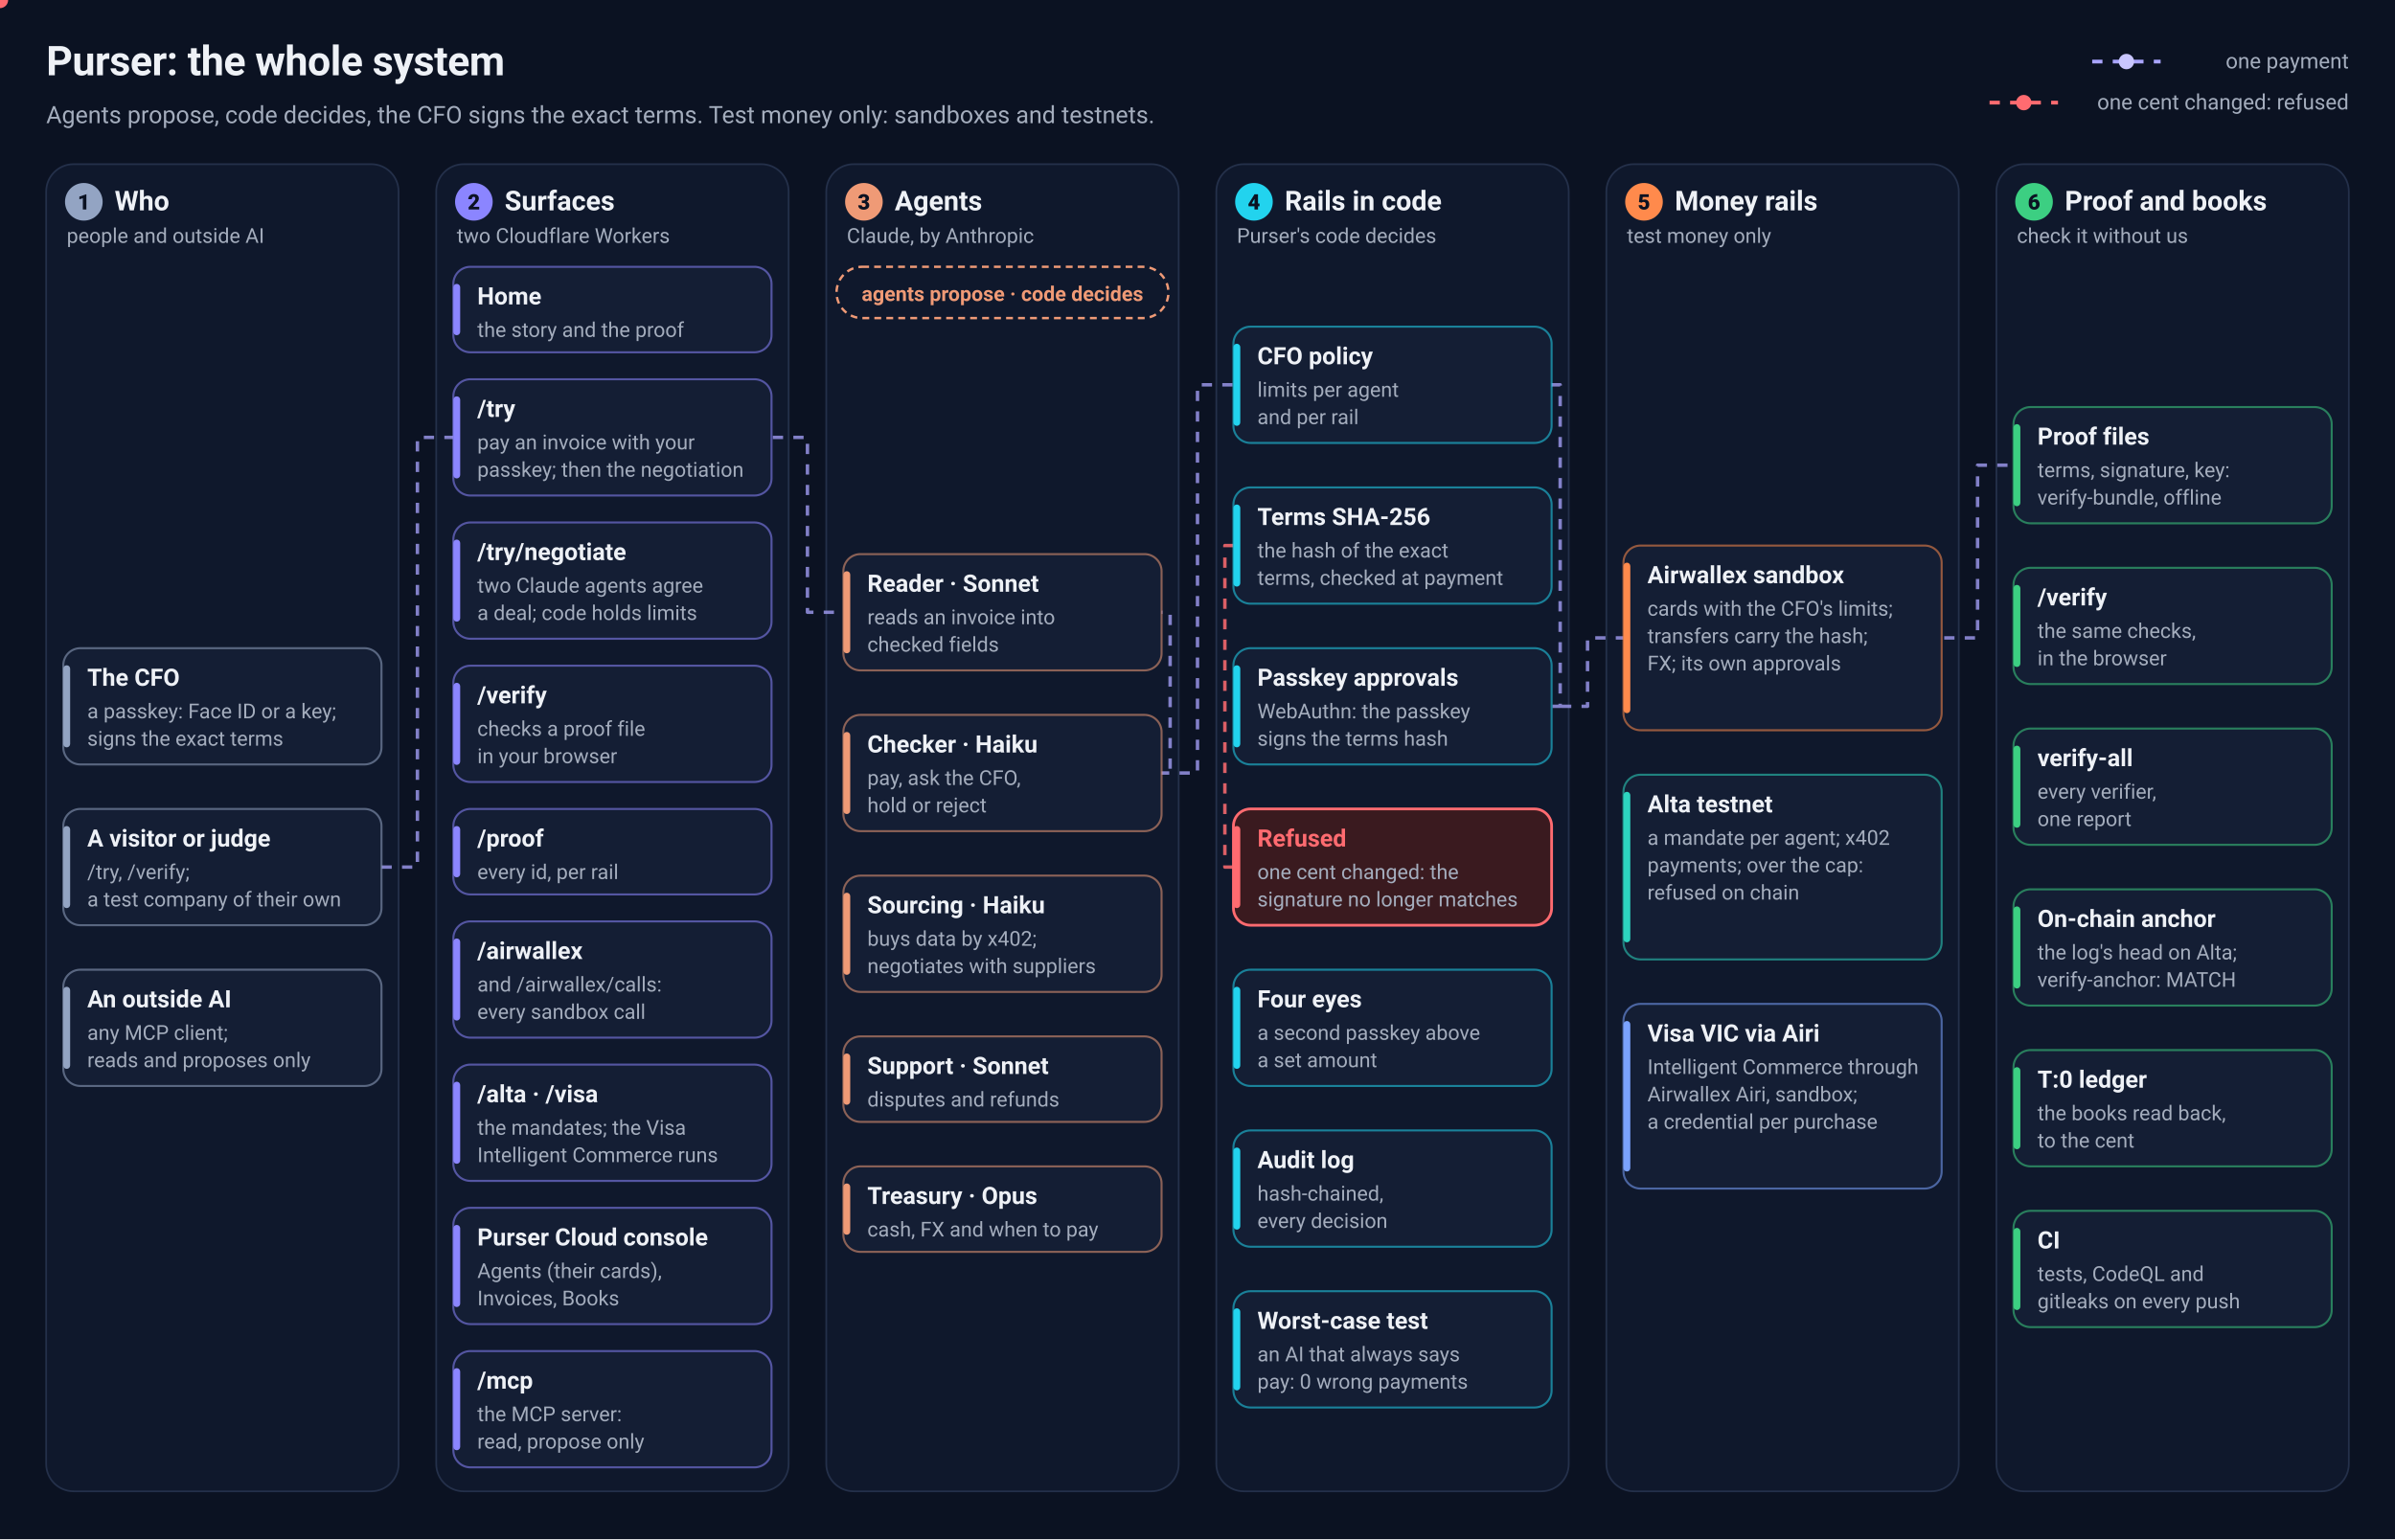
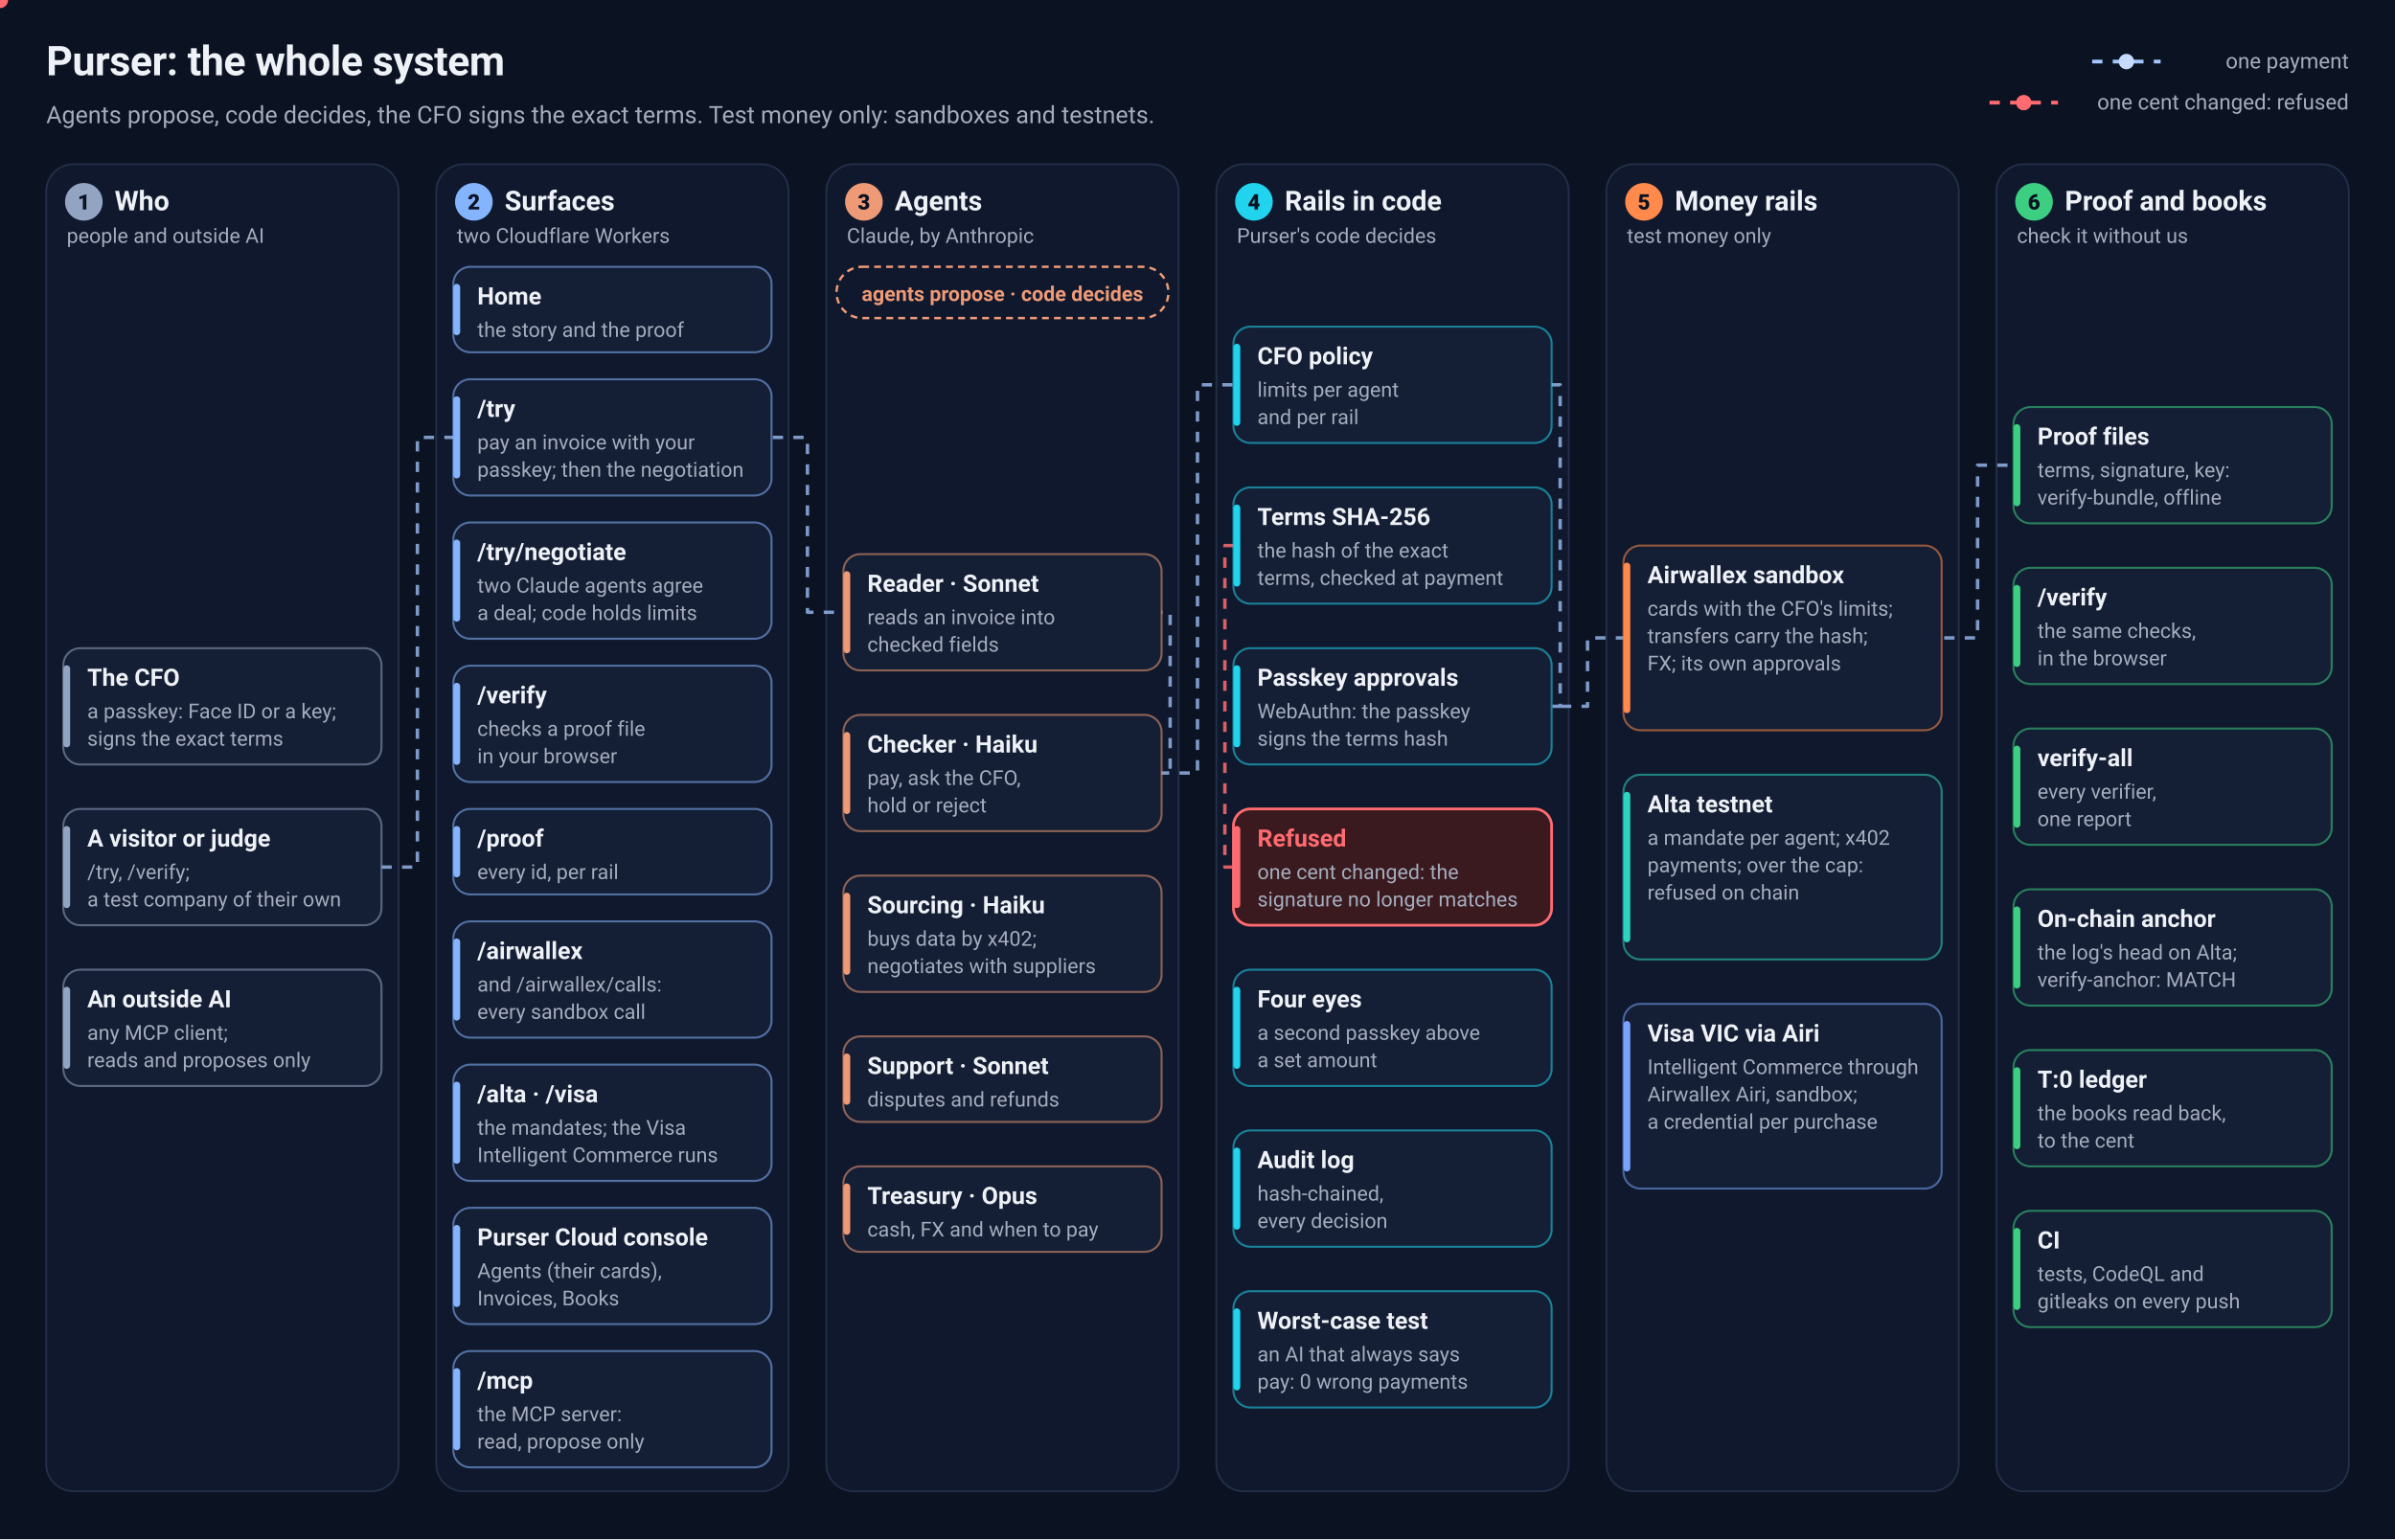
<svg xmlns="http://www.w3.org/2000/svg" viewBox="0 0 1400 900" width="1400" height="900" role="img" aria-labelledby="t d">
  <style>
text{font-family:ui-sans-serif,system-ui,-apple-system,'Segoe UI',Roboto,Helvetica,Arial,sans-serif}
.flow{stroke-dasharray:6 6;animation:flow 1s linear infinite}@keyframes flow{to{stroke-dashoffset:-12}}
.dot{animation:m 10s linear infinite}.d2{animation-delay:-3.33s}.d3{animation-delay:-6.66s}
@keyframes m{0%{transform:translate(223px,507px);opacity:0}2%{transform:translate(223px,507px);opacity:1}2.91%{transform:translate(244px,507px);opacity:1}13.84%{transform:translate(244px,255.75px);opacity:1}14.75%{transform:translate(265px,255.75px);opacity:1}22.84%{transform:translate(451px,255.75px);opacity:1}23.76%{transform:translate(472px,255.75px);opacity:1}28.2%{transform:translate(472px,358px);opacity:1}29.12%{transform:translate(493px,358px);opacity:1}37.2%{transform:translate(679px,358px);opacity:1}37.42%{transform:translate(684px,358px);opacity:1}41.51%{transform:translate(684px,452px);opacity:1}41.73%{transform:translate(679px,452px);opacity:1}42.64%{transform:translate(700px,452px);opacity:1}52.51%{transform:translate(700px,225px);opacity:1}53.43%{transform:translate(721px,225px);opacity:1}61.52%{transform:translate(907px,225px);opacity:1}61.73%{transform:translate(912px,225px);opacity:1}69.91%{transform:translate(912px,413px);opacity:1}70.13%{transform:translate(907px,413px);opacity:1}71.04%{transform:translate(928px,413px);opacity:1}72.78%{transform:translate(928px,373px);opacity:1}73.69%{transform:translate(949px,373px);opacity:1}81.78%{transform:translate(1135px,373px);opacity:1}82.69%{transform:translate(1156px,373px);opacity:1}87.09%{transform:translate(1156px,272px);opacity:1}88%{transform:translate(1177px,272px);opacity:1}92%{transform:translate(1177px,272px);opacity:1}94%,100%{transform:translate(1177px,272px);opacity:0}}
.rd{animation:r 10s linear infinite}@keyframes r{0%{transform:translate(721px,319px);opacity:0}50%{transform:translate(721px,319px);opacity:1}50.4%{transform:translate(716px,319px);opacity:1}65.6%{transform:translate(716px,507px);opacity:1}66%{transform:translate(721px,507px);opacity:1}76%{transform:translate(721px,507px);opacity:1}78%,100%{transform:translate(721px,507px);opacity:0}}
.flash{opacity:0;animation:fl 10s linear infinite}@keyframes fl{0%,65%{opacity:0}67%{opacity:1}74%{opacity:.25}78%{opacity:1}86%,100%{opacity:0}}
@media (prefers-reduced-motion:reduce){.flow,.dot,.rd,.flash{animation:none}.dot,.rd{opacity:0}}
</style>
  <rect width="1400" height="900" fill="#0b1222" />
  <text x="27" y="44" style="font-size:24px;font-weight:780;fill:#eef1f6;letter-spacing:-0.01em">Purser: the whole system</text>
  <text x="27" y="72" style="font-size:14px;fill:#a4adbd">Agents propose, code decides, the CFO signs the exact terms. Test money only: sandboxes and testnets.</text>
  <g transform="translate(1373 0)">
    <text x="0" y="40" text-anchor="end" style="font-size:12.5px;fill:#a4adbd">one payment</text>
-     <line x1="-150" y1="36" x2="-110" y2="36" stroke="#a9a4ff" stroke-width="2.2" stroke-dasharray="6 6" />
-     <circle cx="-130" cy="36" r="4.5" fill="#c9c6ff" />
+     <line x1="-150" y1="36" x2="-110" y2="36" stroke="#a4c7ff" stroke-width="2.2" stroke-dasharray="6 6" />
+     <circle cx="-130" cy="36" r="4.5" fill="#c6dcff" />
    <text x="0" y="64" text-anchor="end" style="font-size:12.5px;fill:#a4adbd">one cent changed: refused</text>
    <line x1="-210" y1="60" x2="-170" y2="60" stroke="#ff6b70" stroke-width="2.2" stroke-dasharray="6 6" />
    <circle cx="-190" cy="60" r="4.5" fill="#ff6b70" />
  </g>
  <rect x="27" y="96" width="206" height="776" rx="16" fill="#0f182c" stroke="#24304a" />
  <circle cx="49" cy="118" r="11" fill="#93a4c3" />
  <text x="49" y="122.5" text-anchor="middle" style="font-size:12.5px;font-weight:800;fill:#0b1222">1</text>
  <text x="67" y="123" style="font-size:16px;font-weight:750;fill:#eef1f6">Who</text>
  <text x="39" y="142" style="font-size:12px;fill:#a4adbd">people and outside AI</text>
  <rect x="255" y="96" width="206" height="776" rx="16" fill="#0f182c" stroke="#24304a" />
-   <circle cx="277" cy="118" r="11" fill="#8b85ff" />
+   <circle cx="277" cy="118" r="11" fill="#85b4ff" />
  <text x="277" y="122.5" text-anchor="middle" style="font-size:12.5px;font-weight:800;fill:#0b1222">2</text>
  <text x="295" y="123" style="font-size:16px;font-weight:750;fill:#eef1f6">Surfaces</text>
  <text x="267" y="142" style="font-size:12px;fill:#a4adbd">two Cloudflare Workers</text>
  <rect x="483" y="96" width="206" height="776" rx="16" fill="#0f182c" stroke="#24304a" />
  <circle cx="505" cy="118" r="11" fill="#ef9a76" />
  <text x="505" y="122.5" text-anchor="middle" style="font-size:12.5px;font-weight:800;fill:#0b1222">3</text>
  <text x="523" y="123" style="font-size:16px;font-weight:750;fill:#eef1f6">Agents</text>
  <text x="495" y="142" style="font-size:12px;fill:#a4adbd">Claude, by Anthropic</text>
  <rect x="489" y="156" width="194" height="30" rx="15" fill="none" stroke="#ef9a76" stroke-width="1.4" stroke-dasharray="4 3" />
  <text x="586" y="176" text-anchor="middle" style="font-size:12px;font-weight:700;fill:#ef9a76">agents propose · code decides</text>
  <rect x="711" y="96" width="206" height="776" rx="16" fill="#0f182c" stroke="#24304a" />
  <circle cx="733" cy="118" r="11" fill="#22d3ee" />
  <text x="733" y="122.5" text-anchor="middle" style="font-size:12.5px;font-weight:800;fill:#0b1222">4</text>
  <text x="751" y="123" style="font-size:16px;font-weight:750;fill:#eef1f6">Rails in code</text>
  <text x="723" y="142" style="font-size:12px;fill:#a4adbd">Purser's code decides</text>
  <rect x="939" y="96" width="206" height="776" rx="16" fill="#0f182c" stroke="#24304a" />
  <circle cx="961" cy="118" r="11" fill="#ff8a4c" />
  <text x="961" y="122.5" text-anchor="middle" style="font-size:12.5px;font-weight:800;fill:#0b1222">5</text>
  <text x="979" y="123" style="font-size:16px;font-weight:750;fill:#eef1f6">Money rails</text>
  <text x="951" y="142" style="font-size:12px;fill:#a4adbd">test money only</text>
  <rect x="1167" y="96" width="206" height="776" rx="16" fill="#0f182c" stroke="#24304a" />
  <circle cx="1189" cy="118" r="11" fill="#3ccf82" />
  <text x="1189" y="122.5" text-anchor="middle" style="font-size:12.5px;font-weight:800;fill:#0b1222">6</text>
  <text x="1207" y="123" style="font-size:16px;font-weight:750;fill:#eef1f6">Proof and books</text>
  <text x="1179" y="142" style="font-size:12px;fill:#a4adbd">check it without us</text>
-   <path class="flow" d="M223,507 L244,507 L244,255.75 L265,255.75 L451,255.75 L472,255.75 L472,358 L493,358 L679,358 L684,358 L684,452 L679,452 L700,452 L700,225 L721,225 L907,225 L912,225 L912,413 L907,413 L928,413 L928,373 L949,373 L1135,373 L1156,373 L1156,272 L1177,272" fill="none" stroke="#a9a4ff" stroke-width="2" stroke-opacity="0.75" stroke-linejoin="round" />
+   <path class="flow" d="M223,507 L244,507 L244,255.75 L265,255.75 L451,255.75 L472,255.75 L472,358 L493,358 L679,358 L684,358 L684,452 L679,452 L700,452 L700,225 L721,225 L907,225 L912,225 L912,413 L907,413 L928,413 L928,373 L949,373 L1135,373 L1156,373 L1156,272 L1177,272" fill="none" stroke="#a4c7ff" stroke-width="2" stroke-opacity="0.75" stroke-linejoin="round" />
  <path class="flow" d="M721,319 L716,319 L716,507 L721,507" fill="none" stroke="#ff6b70" stroke-width="2" stroke-opacity="0.85" stroke-linejoin="round" />
-   <circle class="dot" r="5.5" fill="#c9c6ff" stroke="#0b1222" stroke-width="1.5" />
-   <circle class="dot d2" r="5.5" fill="#c9c6ff" stroke="#0b1222" stroke-width="1.5" />
-   <circle class="dot d3" r="5.5" fill="#c9c6ff" stroke="#0b1222" stroke-width="1.5" />
+   <circle class="dot" r="5.5" fill="#c6dcff" stroke="#0b1222" stroke-width="1.5" />
+   <circle class="dot d2" r="5.5" fill="#c6dcff" stroke="#0b1222" stroke-width="1.5" />
+   <circle class="dot d3" r="5.5" fill="#c6dcff" stroke="#0b1222" stroke-width="1.5" />
  <circle class="rd" r="5.5" fill="#ff6b70" stroke="#0b1222" stroke-width="1.5" />
  <g class="bx" id="cfo">
    <rect x="37" y="379" width="186" height="68" rx="10" fill="#141e34" stroke="#93a4c3" stroke-opacity="0.55" stroke-width="1.2" />
    <rect x="37" y="389" width="4" height="48" rx="2" fill="#93a4c3" />
    <text x="51" y="401" style="font-size:14px;font-weight:700;fill:#eef1f6">The CFO</text>
    <text x="51" y="420" style="font-size:12px;fill:#a4adbd">a passkey: Face ID or a key;</text>
    <text x="51" y="436" style="font-size:12px;fill:#a4adbd">signs the exact terms</text>
  </g>
  <g class="bx" id="visitor">
    <rect x="37" y="473" width="186" height="68" rx="10" fill="#141e34" stroke="#93a4c3" stroke-opacity="0.55" stroke-width="1.2" />
    <rect x="37" y="483" width="4" height="48" rx="2" fill="#93a4c3" />
    <text x="51" y="495" style="font-size:14px;font-weight:700;fill:#eef1f6">A visitor or judge</text>
    <text x="51" y="514" style="font-size:12px;fill:#a4adbd">/try, /verify;</text>
    <text x="51" y="530" style="font-size:12px;fill:#a4adbd">a test company of their own</text>
  </g>
  <g class="bx" id="ai">
    <rect x="37" y="567" width="186" height="68" rx="10" fill="#141e34" stroke="#93a4c3" stroke-opacity="0.55" stroke-width="1.2" />
    <rect x="37" y="577" width="4" height="48" rx="2" fill="#93a4c3" />
    <text x="51" y="589" style="font-size:14px;font-weight:700;fill:#eef1f6">An outside AI</text>
    <text x="51" y="608" style="font-size:12px;fill:#a4adbd">any MCP client;</text>
    <text x="51" y="624" style="font-size:12px;fill:#a4adbd">reads and proposes only</text>
  </g>
  <g class="bx" id="home">
-     <rect x="265" y="156" width="186" height="50" rx="10" fill="#141e34" stroke="#8b85ff" stroke-opacity="0.55" stroke-width="1.2" />
-     <rect x="265" y="166" width="4" height="30" rx="2" fill="#8b85ff" />
+     <rect x="265" y="156" width="186" height="50" rx="10" fill="#141e34" stroke="#85b4ff" stroke-opacity="0.55" stroke-width="1.2" />
+     <rect x="265" y="166" width="4" height="30" rx="2" fill="#85b4ff" />
    <text x="279" y="178" style="font-size:14px;font-weight:700;fill:#eef1f6">Home</text>
    <text x="279" y="197" style="font-size:12px;fill:#a4adbd">the story and the proof</text>
  </g>
  <g class="bx" id="try">
-     <rect x="265" y="221.75" width="186" height="68" rx="10" fill="#141e34" stroke="#8b85ff" stroke-opacity="0.55" stroke-width="1.2" />
-     <rect x="265" y="231.75" width="4" height="48" rx="2" fill="#8b85ff" />
+     <rect x="265" y="221.75" width="186" height="68" rx="10" fill="#141e34" stroke="#85b4ff" stroke-opacity="0.55" stroke-width="1.2" />
+     <rect x="265" y="231.75" width="4" height="48" rx="2" fill="#85b4ff" />
    <text x="279" y="243.75" style="font-size:14px;font-weight:700;fill:#eef1f6">/try</text>
    <text x="279" y="262.75" style="font-size:12px;fill:#a4adbd">pay an invoice with your</text>
    <text x="279" y="278.75" style="font-size:12px;fill:#a4adbd">passkey; then the negotiation</text>
  </g>
  <g class="bx" id="neg">
-     <rect x="265" y="305.5" width="186" height="68" rx="10" fill="#141e34" stroke="#8b85ff" stroke-opacity="0.55" stroke-width="1.2" />
-     <rect x="265" y="315.5" width="4" height="48" rx="2" fill="#8b85ff" />
+     <rect x="265" y="305.5" width="186" height="68" rx="10" fill="#141e34" stroke="#85b4ff" stroke-opacity="0.55" stroke-width="1.2" />
+     <rect x="265" y="315.5" width="4" height="48" rx="2" fill="#85b4ff" />
    <text x="279" y="327.5" style="font-size:14px;font-weight:700;fill:#eef1f6">/try/negotiate</text>
    <text x="279" y="346.5" style="font-size:12px;fill:#a4adbd">two Claude agents agree</text>
    <text x="279" y="362.5" style="font-size:12px;fill:#a4adbd">a deal; code holds limits</text>
  </g>
  <g class="bx" id="verify">
-     <rect x="265" y="389.25" width="186" height="68" rx="10" fill="#141e34" stroke="#8b85ff" stroke-opacity="0.55" stroke-width="1.2" />
-     <rect x="265" y="399.25" width="4" height="48" rx="2" fill="#8b85ff" />
+     <rect x="265" y="389.25" width="186" height="68" rx="10" fill="#141e34" stroke="#85b4ff" stroke-opacity="0.55" stroke-width="1.2" />
+     <rect x="265" y="399.25" width="4" height="48" rx="2" fill="#85b4ff" />
    <text x="279" y="411.25" style="font-size:14px;font-weight:700;fill:#eef1f6">/verify</text>
    <text x="279" y="430.25" style="font-size:12px;fill:#a4adbd">checks a proof file</text>
    <text x="279" y="446.25" style="font-size:12px;fill:#a4adbd">in your browser</text>
  </g>
  <g class="bx" id="proofp">
-     <rect x="265" y="473" width="186" height="50" rx="10" fill="#141e34" stroke="#8b85ff" stroke-opacity="0.55" stroke-width="1.2" />
-     <rect x="265" y="483" width="4" height="30" rx="2" fill="#8b85ff" />
+     <rect x="265" y="473" width="186" height="50" rx="10" fill="#141e34" stroke="#85b4ff" stroke-opacity="0.55" stroke-width="1.2" />
+     <rect x="265" y="483" width="4" height="30" rx="2" fill="#85b4ff" />
    <text x="279" y="495" style="font-size:14px;font-weight:700;fill:#eef1f6">/proof</text>
    <text x="279" y="514" style="font-size:12px;fill:#a4adbd">every id, per rail</text>
  </g>
  <g class="bx" id="awxp">
-     <rect x="265" y="538.75" width="186" height="68" rx="10" fill="#141e34" stroke="#8b85ff" stroke-opacity="0.55" stroke-width="1.2" />
-     <rect x="265" y="548.75" width="4" height="48" rx="2" fill="#8b85ff" />
+     <rect x="265" y="538.75" width="186" height="68" rx="10" fill="#141e34" stroke="#85b4ff" stroke-opacity="0.55" stroke-width="1.2" />
+     <rect x="265" y="548.75" width="4" height="48" rx="2" fill="#85b4ff" />
    <text x="279" y="560.75" style="font-size:14px;font-weight:700;fill:#eef1f6">/airwallex</text>
    <text x="279" y="579.75" style="font-size:12px;fill:#a4adbd">and /airwallex/calls:</text>
    <text x="279" y="595.75" style="font-size:12px;fill:#a4adbd">every sandbox call</text>
  </g>
  <g class="bx" id="altap">
-     <rect x="265" y="622.5" width="186" height="68" rx="10" fill="#141e34" stroke="#8b85ff" stroke-opacity="0.55" stroke-width="1.2" />
-     <rect x="265" y="632.5" width="4" height="48" rx="2" fill="#8b85ff" />
+     <rect x="265" y="622.5" width="186" height="68" rx="10" fill="#141e34" stroke="#85b4ff" stroke-opacity="0.55" stroke-width="1.2" />
+     <rect x="265" y="632.5" width="4" height="48" rx="2" fill="#85b4ff" />
    <text x="279" y="644.5" style="font-size:14px;font-weight:700;fill:#eef1f6">/alta  ·  /visa</text>
    <text x="279" y="663.5" style="font-size:12px;fill:#a4adbd">the mandates; the Visa</text>
    <text x="279" y="679.5" style="font-size:12px;fill:#a4adbd">Intelligent Commerce runs</text>
  </g>
  <g class="bx" id="console">
-     <rect x="265" y="706.25" width="186" height="68" rx="10" fill="#141e34" stroke="#8b85ff" stroke-opacity="0.55" stroke-width="1.2" />
-     <rect x="265" y="716.25" width="4" height="48" rx="2" fill="#8b85ff" />
+     <rect x="265" y="706.25" width="186" height="68" rx="10" fill="#141e34" stroke="#85b4ff" stroke-opacity="0.55" stroke-width="1.2" />
+     <rect x="265" y="716.25" width="4" height="48" rx="2" fill="#85b4ff" />
    <text x="279" y="728.25" style="font-size:14px;font-weight:700;fill:#eef1f6">Purser Cloud console</text>
    <text x="279" y="747.25" style="font-size:12px;fill:#a4adbd">Agents (their cards),</text>
    <text x="279" y="763.25" style="font-size:12px;fill:#a4adbd">Invoices, Books</text>
  </g>
  <g class="bx" id="mcp">
-     <rect x="265" y="790" width="186" height="68" rx="10" fill="#141e34" stroke="#8b85ff" stroke-opacity="0.55" stroke-width="1.2" />
-     <rect x="265" y="800" width="4" height="48" rx="2" fill="#8b85ff" />
+     <rect x="265" y="790" width="186" height="68" rx="10" fill="#141e34" stroke="#85b4ff" stroke-opacity="0.55" stroke-width="1.2" />
+     <rect x="265" y="800" width="4" height="48" rx="2" fill="#85b4ff" />
    <text x="279" y="812" style="font-size:14px;font-weight:700;fill:#eef1f6">/mcp</text>
    <text x="279" y="831" style="font-size:12px;fill:#a4adbd">the MCP server:</text>
    <text x="279" y="847" style="font-size:12px;fill:#a4adbd">read, propose only</text>
  </g>
  <g class="bx" id="reader">
    <rect x="493" y="324" width="186" height="68" rx="10" fill="#141e34" stroke="#ef9a76" stroke-opacity="0.55" stroke-width="1.2" />
    <rect x="493" y="334" width="4" height="48" rx="2" fill="#ef9a76" />
    <text x="507" y="346" style="font-size:14px;font-weight:700;fill:#eef1f6">Reader · Sonnet</text>
    <text x="507" y="365" style="font-size:12px;fill:#a4adbd">reads an invoice into</text>
    <text x="507" y="381" style="font-size:12px;fill:#a4adbd">checked fields</text>
  </g>
  <g class="bx" id="checker">
    <rect x="493" y="418" width="186" height="68" rx="10" fill="#141e34" stroke="#ef9a76" stroke-opacity="0.55" stroke-width="1.2" />
    <rect x="493" y="428" width="4" height="48" rx="2" fill="#ef9a76" />
    <text x="507" y="440" style="font-size:14px;font-weight:700;fill:#eef1f6">Checker · Haiku</text>
    <text x="507" y="459" style="font-size:12px;fill:#a4adbd">pay, ask the CFO,</text>
    <text x="507" y="475" style="font-size:12px;fill:#a4adbd">hold or reject</text>
  </g>
  <g class="bx" id="sourcing">
    <rect x="493" y="512" width="186" height="68" rx="10" fill="#141e34" stroke="#ef9a76" stroke-opacity="0.55" stroke-width="1.2" />
    <rect x="493" y="522" width="4" height="48" rx="2" fill="#ef9a76" />
    <text x="507" y="534" style="font-size:14px;font-weight:700;fill:#eef1f6">Sourcing · Haiku</text>
    <text x="507" y="553" style="font-size:12px;fill:#a4adbd">buys data by x402;</text>
    <text x="507" y="569" style="font-size:12px;fill:#a4adbd">negotiates with suppliers</text>
  </g>
  <g class="bx" id="support">
    <rect x="493" y="606" width="186" height="50" rx="10" fill="#141e34" stroke="#ef9a76" stroke-opacity="0.55" stroke-width="1.2" />
    <rect x="493" y="616" width="4" height="30" rx="2" fill="#ef9a76" />
    <text x="507" y="628" style="font-size:14px;font-weight:700;fill:#eef1f6">Support · Sonnet</text>
    <text x="507" y="647" style="font-size:12px;fill:#a4adbd">disputes and refunds</text>
  </g>
  <g class="bx" id="treasury">
    <rect x="493" y="682" width="186" height="50" rx="10" fill="#141e34" stroke="#ef9a76" stroke-opacity="0.55" stroke-width="1.2" />
    <rect x="493" y="692" width="4" height="30" rx="2" fill="#ef9a76" />
    <text x="507" y="704" style="font-size:14px;font-weight:700;fill:#eef1f6">Treasury · Opus</text>
    <text x="507" y="723" style="font-size:12px;fill:#a4adbd">cash, FX and when to pay</text>
  </g>
  <g class="bx" id="policy">
    <rect x="721" y="191" width="186" height="68" rx="10" fill="#141e34" stroke="#22d3ee" stroke-opacity="0.55" stroke-width="1.2" />
    <rect x="721" y="201" width="4" height="48" rx="2" fill="#22d3ee" />
    <text x="735" y="213" style="font-size:14px;font-weight:700;fill:#eef1f6">CFO policy</text>
    <text x="735" y="232" style="font-size:12px;fill:#a4adbd">limits per agent</text>
    <text x="735" y="248" style="font-size:12px;fill:#a4adbd">and per rail</text>
  </g>
  <g class="bx" id="hash">
    <rect x="721" y="285" width="186" height="68" rx="10" fill="#141e34" stroke="#22d3ee" stroke-opacity="0.55" stroke-width="1.2" />
    <rect x="721" y="295" width="4" height="48" rx="2" fill="#22d3ee" />
    <text x="735" y="307" style="font-size:14px;font-weight:700;fill:#eef1f6">Terms SHA-256</text>
    <text x="735" y="326" style="font-size:12px;fill:#a4adbd">the hash of the exact</text>
    <text x="735" y="342" style="font-size:12px;fill:#a4adbd">terms, checked at payment</text>
  </g>
  <g class="bx" id="passkey">
    <rect x="721" y="379" width="186" height="68" rx="10" fill="#141e34" stroke="#22d3ee" stroke-opacity="0.55" stroke-width="1.2" />
    <rect x="721" y="389" width="4" height="48" rx="2" fill="#22d3ee" />
    <text x="735" y="401" style="font-size:14px;font-weight:700;fill:#eef1f6">Passkey approvals</text>
    <text x="735" y="420" style="font-size:12px;fill:#a4adbd">WebAuthn: the passkey</text>
    <text x="735" y="436" style="font-size:12px;fill:#a4adbd">signs the terms hash</text>
  </g>
  <g class="bx refused" id="refused">
    <rect x="721" y="473" width="186" height="68" rx="10" fill="#3a1a1f" stroke="#ff6b70" stroke-opacity="1" stroke-width="1.6" />
    <rect x="721" y="483" width="4" height="48" rx="2" fill="#ff6b70" />
    <text x="735" y="495" style="font-size:14px;font-weight:700;fill:#ff6b70">Refused</text>
    <text x="735" y="514" style="font-size:12px;fill:#a4adbd">one cent changed: the</text>
    <text x="735" y="530" style="font-size:12px;fill:#a4adbd">signature no longer matches</text>
  </g>
  <g class="bx" id="foureyes">
    <rect x="721" y="567" width="186" height="68" rx="10" fill="#141e34" stroke="#22d3ee" stroke-opacity="0.55" stroke-width="1.2" />
    <rect x="721" y="577" width="4" height="48" rx="2" fill="#22d3ee" />
    <text x="735" y="589" style="font-size:14px;font-weight:700;fill:#eef1f6">Four eyes</text>
    <text x="735" y="608" style="font-size:12px;fill:#a4adbd">a second passkey above</text>
    <text x="735" y="624" style="font-size:12px;fill:#a4adbd">a set amount</text>
  </g>
  <g class="bx" id="audit">
    <rect x="721" y="661" width="186" height="68" rx="10" fill="#141e34" stroke="#22d3ee" stroke-opacity="0.55" stroke-width="1.2" />
    <rect x="721" y="671" width="4" height="48" rx="2" fill="#22d3ee" />
    <text x="735" y="683" style="font-size:14px;font-weight:700;fill:#eef1f6">Audit log</text>
    <text x="735" y="702" style="font-size:12px;fill:#a4adbd">hash-chained,</text>
    <text x="735" y="718" style="font-size:12px;fill:#a4adbd">every decision</text>
  </g>
  <g class="bx" id="worst">
    <rect x="721" y="755" width="186" height="68" rx="10" fill="#141e34" stroke="#22d3ee" stroke-opacity="0.55" stroke-width="1.2" />
    <rect x="721" y="765" width="4" height="48" rx="2" fill="#22d3ee" />
    <text x="735" y="777" style="font-size:14px;font-weight:700;fill:#eef1f6">Worst-case test</text>
    <text x="735" y="796" style="font-size:12px;fill:#a4adbd">an AI that always says</text>
    <text x="735" y="812" style="font-size:12px;fill:#a4adbd">pay: 0 wrong payments</text>
  </g>
  <g class="bx" id="awx">
    <rect x="949" y="319" width="186" height="108" rx="10" fill="#141e34" stroke="#ff8a4c" stroke-opacity="0.55" stroke-width="1.2" />
    <rect x="949" y="329" width="4" height="88" rx="2" fill="#ff8a4c" />
    <text x="963" y="341" style="font-size:14px;font-weight:700;fill:#eef1f6">Airwallex sandbox</text>
    <text x="963" y="360" style="font-size:12px;fill:#a4adbd">cards with the CFO's limits;</text>
    <text x="963" y="376" style="font-size:12px;fill:#a4adbd">transfers carry the hash;</text>
    <text x="963" y="392" style="font-size:12px;fill:#a4adbd">FX; its own approvals</text>
  </g>
  <g class="bx" id="alta">
    <rect x="949" y="453" width="186" height="108" rx="10" fill="#141e34" stroke="#2dd4bf" stroke-opacity="0.55" stroke-width="1.2" />
    <rect x="949" y="463" width="4" height="88" rx="2" fill="#2dd4bf" />
    <text x="963" y="475" style="font-size:14px;font-weight:700;fill:#eef1f6">Alta testnet</text>
    <text x="963" y="494" style="font-size:12px;fill:#a4adbd">a mandate per agent; x402</text>
    <text x="963" y="510" style="font-size:12px;fill:#a4adbd">payments; over the cap:</text>
    <text x="963" y="526" style="font-size:12px;fill:#a4adbd">refused on chain</text>
  </g>
  <g class="bx" id="visa">
    <rect x="949" y="587" width="186" height="108" rx="10" fill="#141e34" stroke="#7aa2ff" stroke-opacity="0.55" stroke-width="1.2" />
    <rect x="949" y="597" width="4" height="88" rx="2" fill="#7aa2ff" />
    <text x="963" y="609" style="font-size:14px;font-weight:700;fill:#eef1f6">Visa VIC via Airi</text>
    <text x="963" y="628" style="font-size:12px;fill:#a4adbd">Intelligent Commerce through</text>
    <text x="963" y="644" style="font-size:12px;fill:#a4adbd">Airwallex Airi, sandbox;</text>
    <text x="963" y="660" style="font-size:12px;fill:#a4adbd">a credential per purchase</text>
  </g>
  <g class="bx" id="files">
    <rect x="1177" y="238" width="186" height="68" rx="10" fill="#141e34" stroke="#3ccf82" stroke-opacity="0.55" stroke-width="1.2" />
    <rect x="1177" y="248" width="4" height="48" rx="2" fill="#3ccf82" />
    <text x="1191" y="260" style="font-size:14px;font-weight:700;fill:#eef1f6">Proof files</text>
    <text x="1191" y="279" style="font-size:12px;fill:#a4adbd">terms, signature, key:</text>
    <text x="1191" y="295" style="font-size:12px;fill:#a4adbd">verify-bundle, offline</text>
  </g>
  <g class="bx" id="verify2">
    <rect x="1177" y="332" width="186" height="68" rx="10" fill="#141e34" stroke="#3ccf82" stroke-opacity="0.55" stroke-width="1.2" />
    <rect x="1177" y="342" width="4" height="48" rx="2" fill="#3ccf82" />
    <text x="1191" y="354" style="font-size:14px;font-weight:700;fill:#eef1f6">/verify</text>
    <text x="1191" y="373" style="font-size:12px;fill:#a4adbd">the same checks,</text>
    <text x="1191" y="389" style="font-size:12px;fill:#a4adbd">in the browser</text>
  </g>
  <g class="bx" id="all">
    <rect x="1177" y="426" width="186" height="68" rx="10" fill="#141e34" stroke="#3ccf82" stroke-opacity="0.55" stroke-width="1.2" />
    <rect x="1177" y="436" width="4" height="48" rx="2" fill="#3ccf82" />
    <text x="1191" y="448" style="font-size:14px;font-weight:700;fill:#eef1f6">verify-all</text>
    <text x="1191" y="467" style="font-size:12px;fill:#a4adbd">every verifier,</text>
    <text x="1191" y="483" style="font-size:12px;fill:#a4adbd">one report</text>
  </g>
  <g class="bx" id="anchor">
    <rect x="1177" y="520" width="186" height="68" rx="10" fill="#141e34" stroke="#3ccf82" stroke-opacity="0.55" stroke-width="1.2" />
    <rect x="1177" y="530" width="4" height="48" rx="2" fill="#3ccf82" />
    <text x="1191" y="542" style="font-size:14px;font-weight:700;fill:#eef1f6">On-chain anchor</text>
    <text x="1191" y="561" style="font-size:12px;fill:#a4adbd">the log's head on Alta;</text>
    <text x="1191" y="577" style="font-size:12px;fill:#a4adbd">verify-anchor: MATCH</text>
  </g>
  <g class="bx" id="t0">
    <rect x="1177" y="614" width="186" height="68" rx="10" fill="#141e34" stroke="#3ccf82" stroke-opacity="0.55" stroke-width="1.2" />
    <rect x="1177" y="624" width="4" height="48" rx="2" fill="#3ccf82" />
    <text x="1191" y="636" style="font-size:14px;font-weight:700;fill:#eef1f6">T:0 ledger</text>
    <text x="1191" y="655" style="font-size:12px;fill:#a4adbd">the books read back,</text>
    <text x="1191" y="671" style="font-size:12px;fill:#a4adbd">to the cent</text>
  </g>
  <g class="bx" id="ci">
    <rect x="1177" y="708" width="186" height="68" rx="10" fill="#141e34" stroke="#3ccf82" stroke-opacity="0.55" stroke-width="1.2" />
    <rect x="1177" y="718" width="4" height="48" rx="2" fill="#3ccf82" />
    <text x="1191" y="730" style="font-size:14px;font-weight:700;fill:#eef1f6">CI</text>
    <text x="1191" y="749" style="font-size:12px;fill:#a4adbd">tests, CodeQL and</text>
    <text x="1191" y="765" style="font-size:12px;fill:#a4adbd">gitleaks on every push</text>
  </g>
  <rect class="flash" x="717" y="469" width="194" height="76" rx="13" fill="none" stroke="#ff6b70" stroke-width="3" />
</svg>
